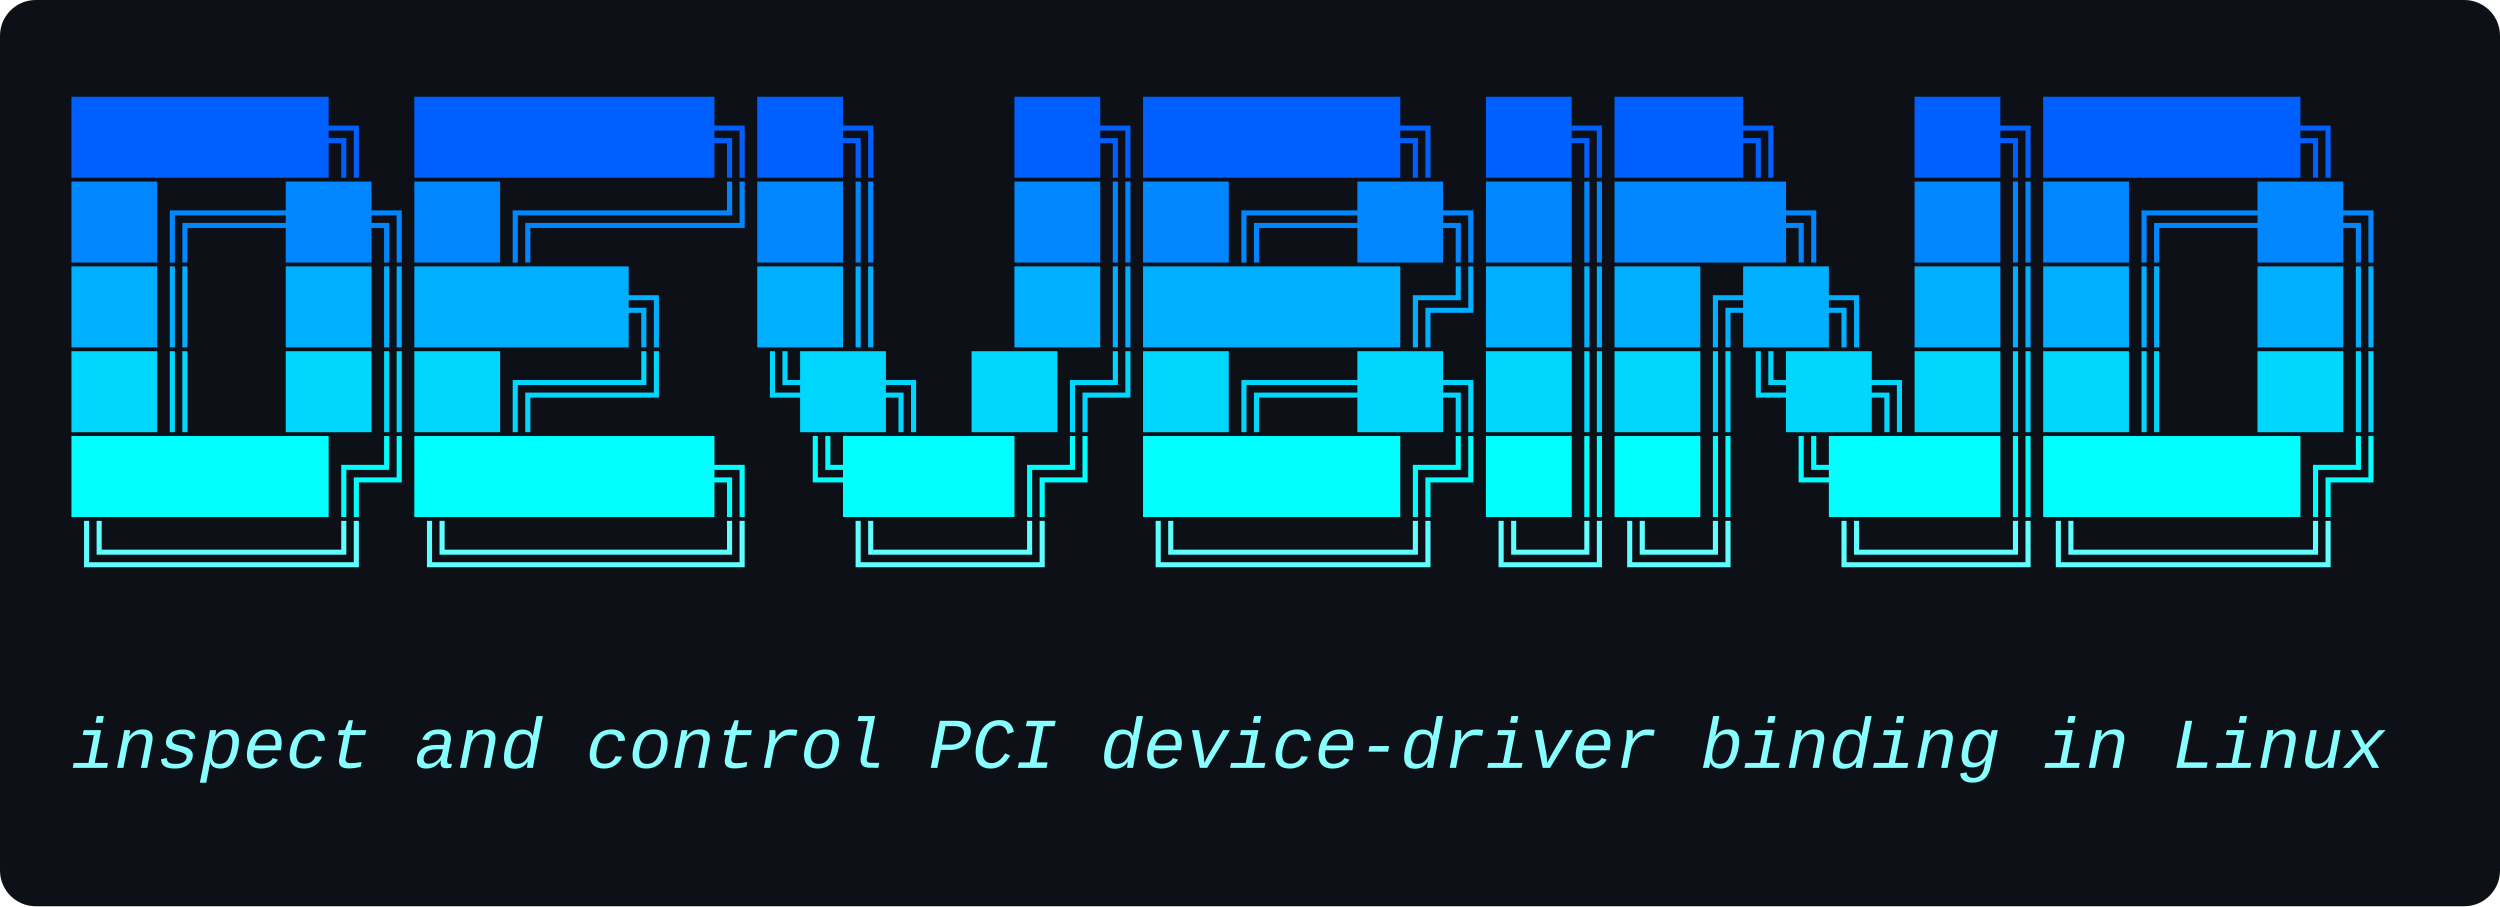
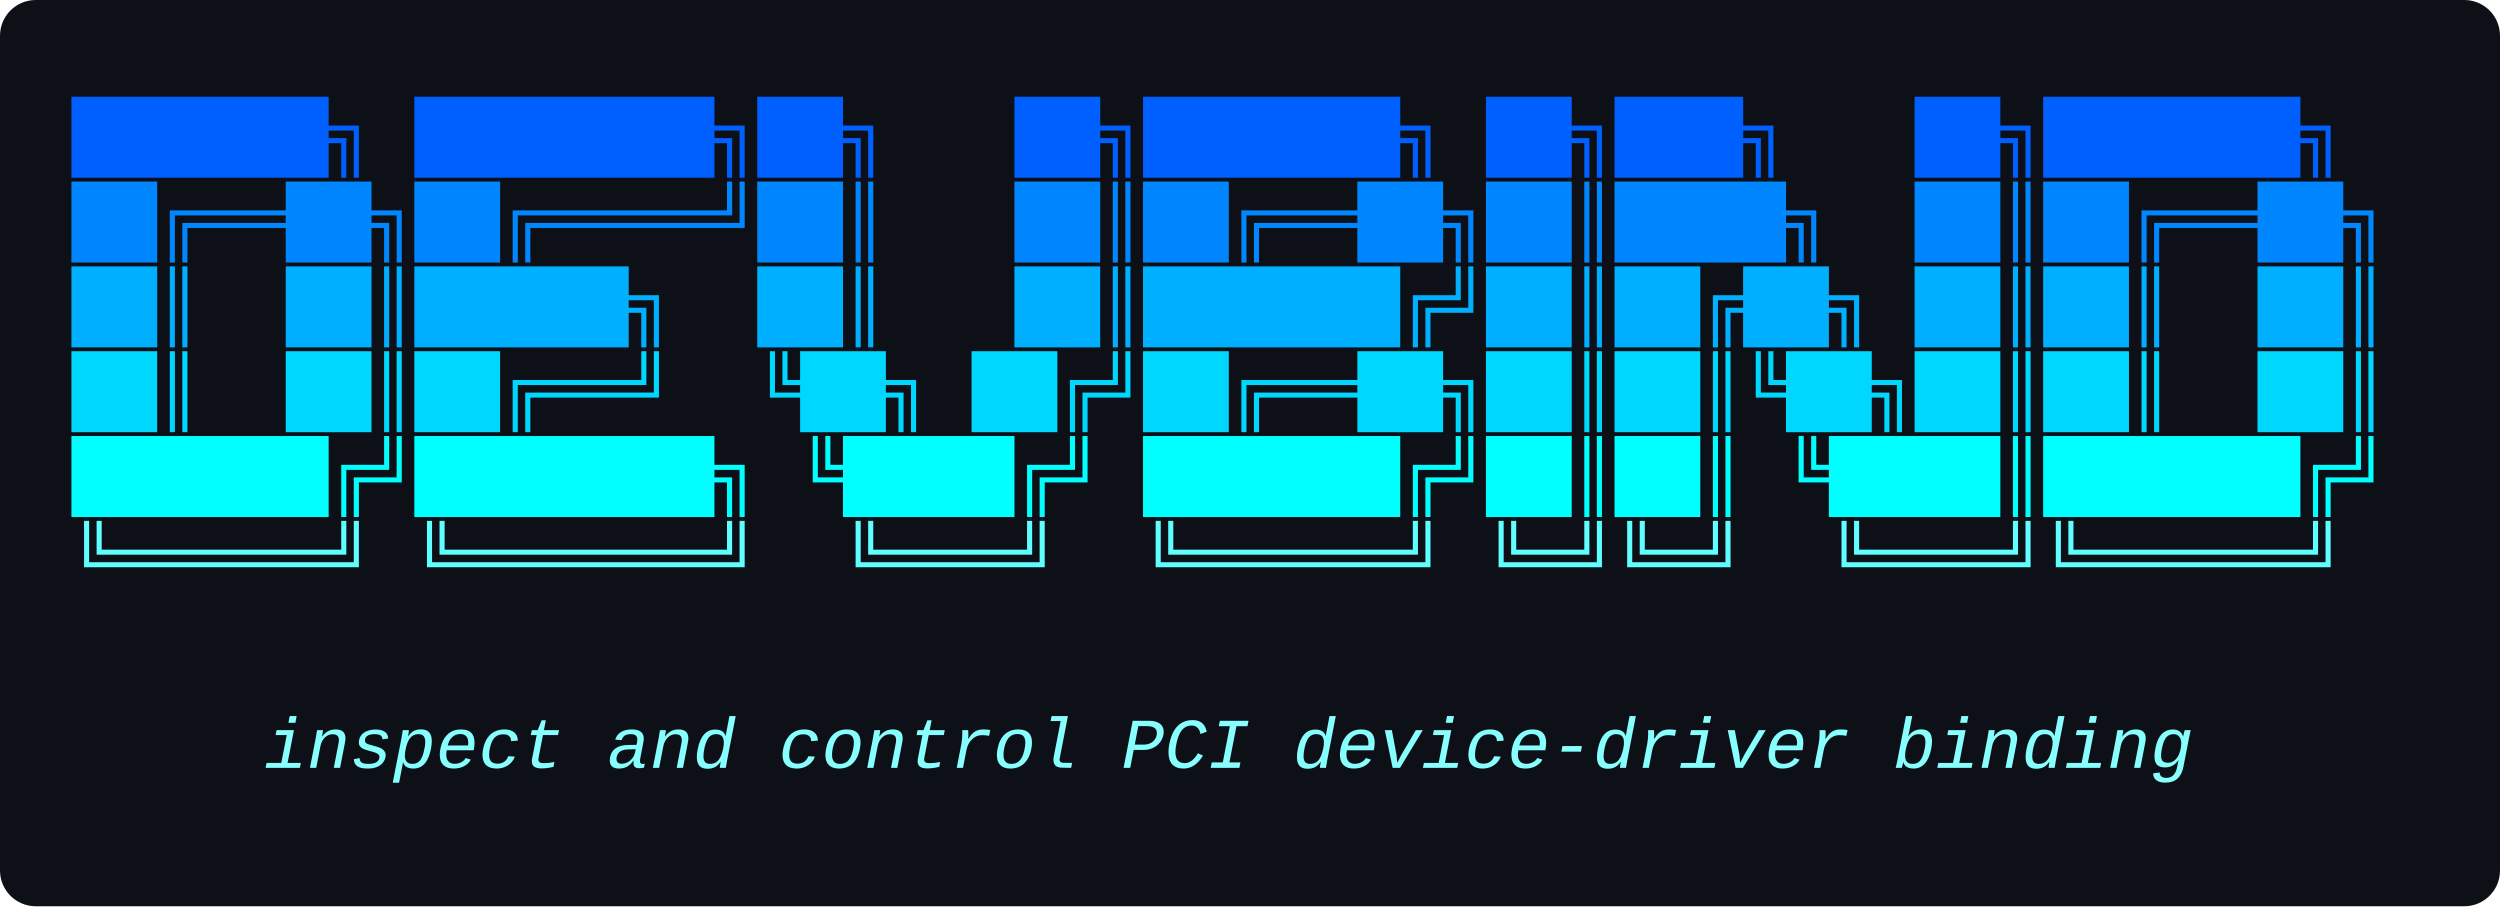
<svg xmlns="http://www.w3.org/2000/svg" width="560" height="203" viewBox="0 0 560 203" font-family="Menlo, Monaco, Consolas, &quot;Courier New&quot;, monospace" font-size="16">
  <rect width="100%" height="100%" fill="#0d1117" rx="8" />
  <text x="16" y="35" fill="#005fff" textLength="518.4" lengthAdjust="spacingAndGlyphs" xml:space="preserve">██████╗ ███████╗██╗   ██╗██████╗ ██╗███╗   ██╗██████╗ </text>
  <text x="16" y="54" fill="#0087ff" textLength="518.4" lengthAdjust="spacingAndGlyphs" xml:space="preserve">██╔══██╗██╔════╝██║   ██║██╔══██╗██║████╗  ██║██╔══██╗</text>
  <text x="16" y="73" fill="#00afff" textLength="518.4" lengthAdjust="spacingAndGlyphs" xml:space="preserve">██║  ██║█████╗  ██║   ██║██████╔╝██║██╔██╗ ██║██║  ██║</text>
  <text x="16" y="92" fill="#00d7ff" textLength="518.4" lengthAdjust="spacingAndGlyphs" xml:space="preserve">██║  ██║██╔══╝  ╚██╗ ██╔╝██╔══██╗██║██║╚██╗██║██║  ██║</text>
  <text x="16" y="111" fill="#00ffff" textLength="518.4" lengthAdjust="spacingAndGlyphs" xml:space="preserve">██████╔╝███████╗ ╚████╔╝ ██████╔╝██║██║ ╚████║██████╔╝</text>
  <text x="16" y="130" fill="#5fffff" textLength="518.4" lengthAdjust="spacingAndGlyphs" xml:space="preserve">╚═════╝ ╚══════╝  ╚═══╝  ╚═════╝ ╚═╝╚═╝  ╚═══╝╚═════╝ </text>
  <text x="16" y="149" fill="#87ffff" textLength="518.4" lengthAdjust="spacingAndGlyphs" xml:space="preserve">                                                      </text>
-   <text x="16.0" y="172" fill="#87ffff" font-style="italic" textLength="518.4" lengthAdjust="spacingAndGlyphs" xml:space="preserve">inspect and control PCI device-driver binding in Linux</text>
+   <text x="59.2" y="172" fill="#87ffff" font-style="italic" textLength="432.0" lengthAdjust="spacingAndGlyphs" xml:space="preserve">inspect and control PCI device-driver binding</text>
</svg>
